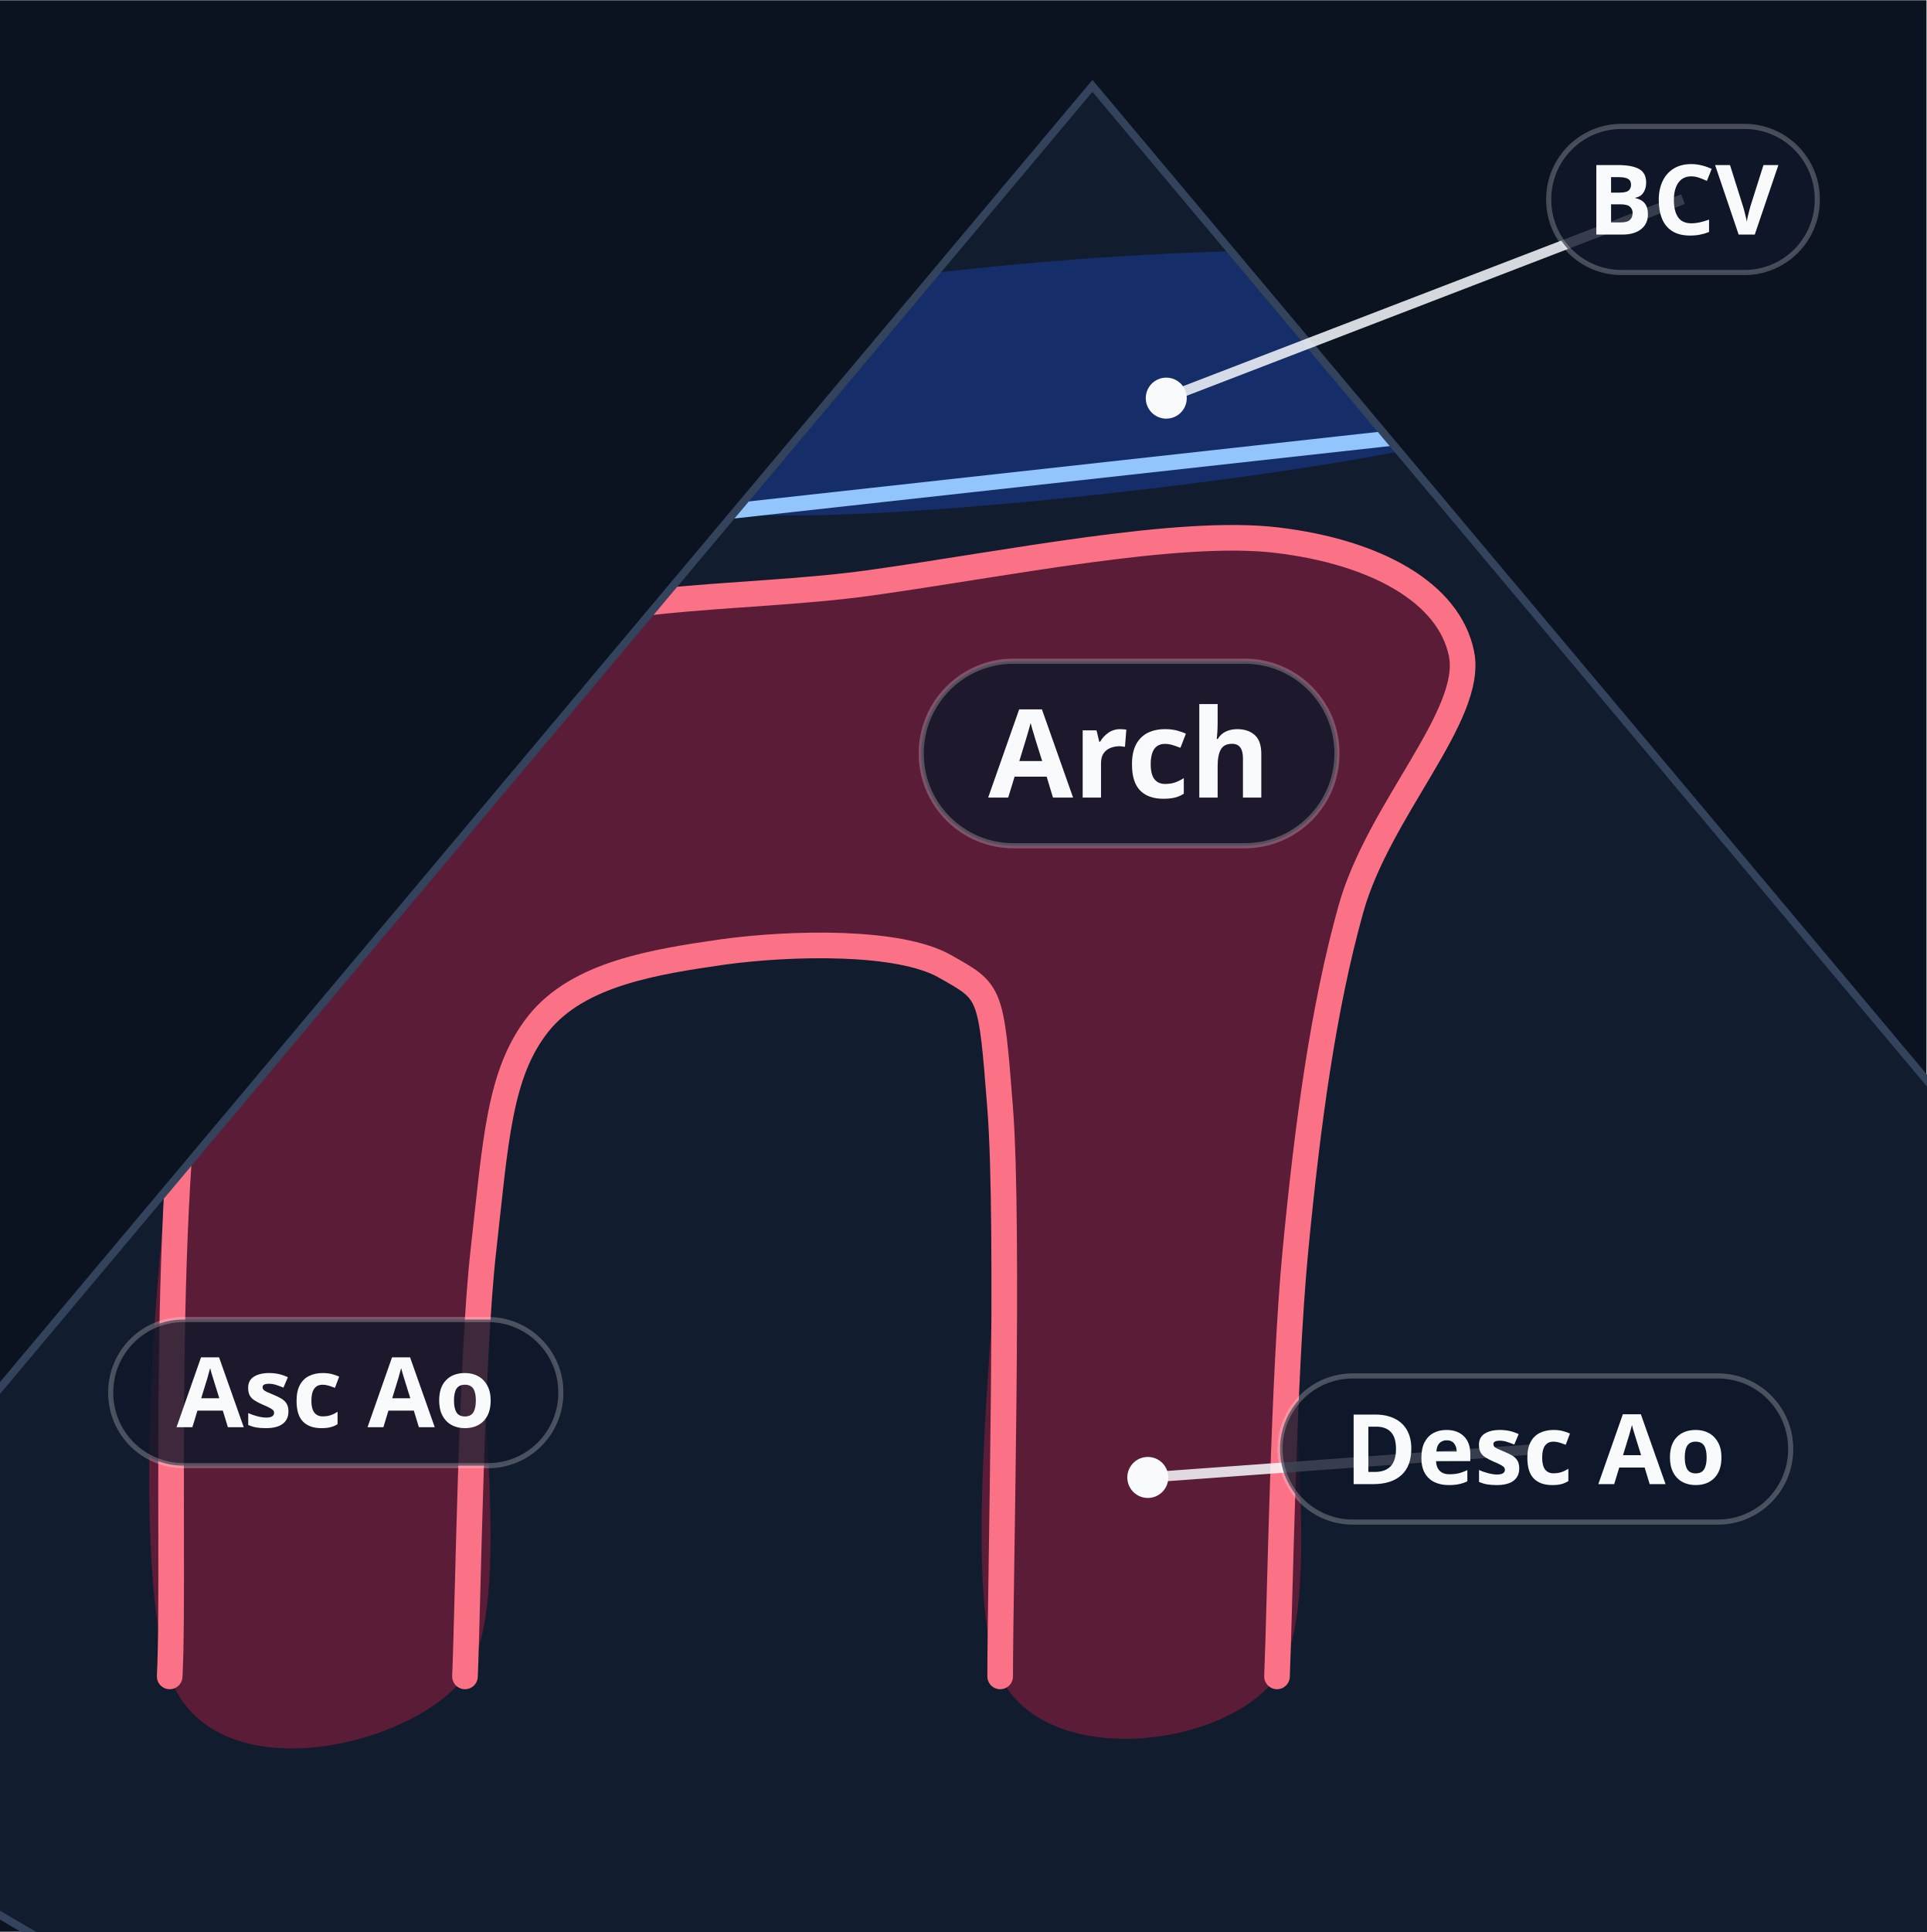
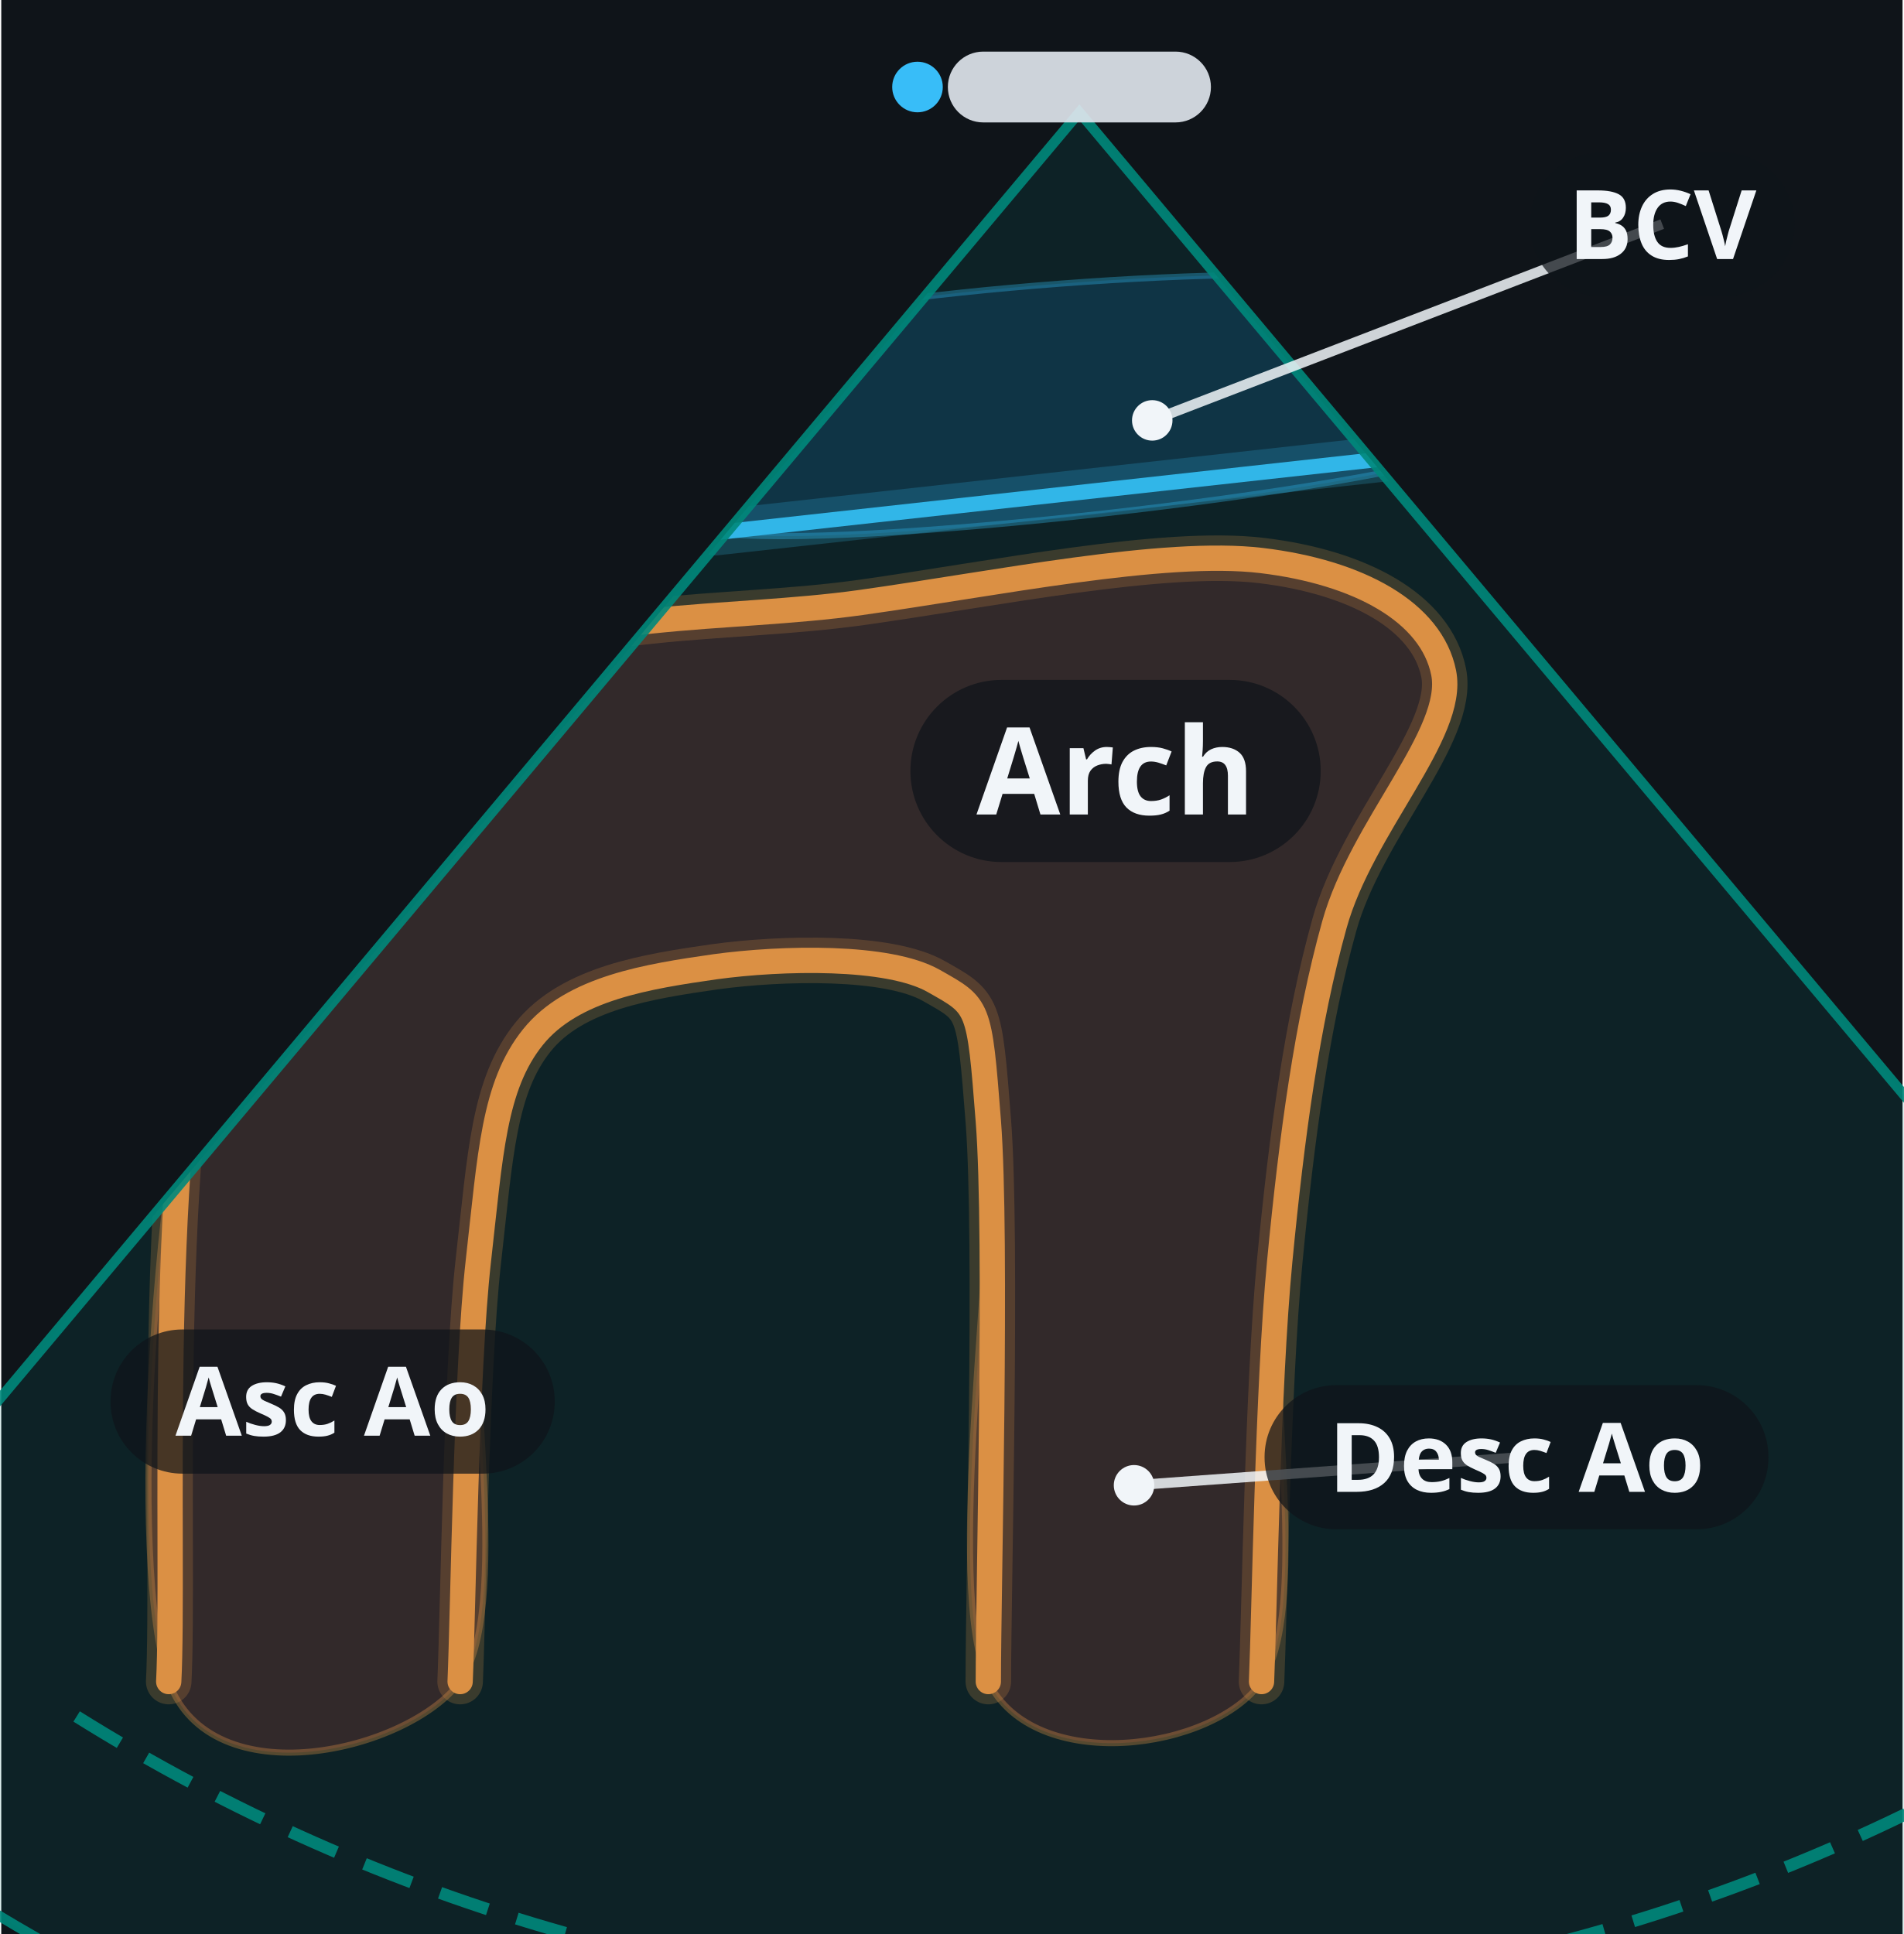
- <svg xmlns="http://www.w3.org/2000/svg" width="376" height="377" viewBox="146.9 5.5 375.8 376.7">
+ <svg xmlns="http://www.w3.org/2000/svg" width="376" height="382" viewBox="146.9 0.0 375.8 382.3">
  <defs>
    <clipPath id="sector">
      <path d="M 360.0 22.2 L 92.9 340.5 A 415.5 415.5 0 0 0 627.1 340.5 Z" />
    </clipPath>
  </defs>
-   <rect x="146.9" y="5.5" width="375.8" height="376.7" fill="#0B1220" />
-   <path d="M 360.0 22.2 L 92.9 340.5 A 415.5 415.5 0 0 0 627.1 340.5 Z" fill="#111C2E" />
+   <rect x="146.9" y="0.0" width="375.8" height="382.3" fill="#0F1419" />
  <g clip-path="url(#sector)">
-     <path d="M 288.0 66.5 C 309.6 58.2 392.4 51.7 417.6 55.4 C 442.8 59.1 460.8 80.3 439.2 88.6 C 417.6 97.0 313.2 109.0 288.0 105.3 C 262.8 101.6 266.4 74.8 288.0 66.5 Z" fill="#1D4ED8" fill-opacity="0.35" />
-     <path d="M 180.0 332.4 C 171.6 309.3 177.6 227.1 187.2 193.9 C 196.8 160.7 216.0 145.4 237.6 133.0 C 259.2 120.5 290.4 122.8 316.8 119.1 C 343.2 115.4 376.8 108.5 396.0 110.8 C 415.2 113.1 429.6 121.0 432.0 133.0 C 434.4 145.0 415.8 163.4 410.4 182.8 C 405.0 202.2 402.0 224.4 399.6 249.3 C 397.2 274.2 405.6 318.5 396.0 332.4 C 386.4 346.2 351.0 350.9 342.0 332.4 C 333.0 313.9 343.8 244.7 342.0 221.6 C 340.2 198.5 340.2 199.0 331.2 193.9 C 322.2 188.8 301.2 189.3 288.0 191.1 C 274.8 193.0 259.8 195.3 252.0 205.0 C 244.2 214.7 243.6 228.1 241.2 249.3 C 238.8 270.5 247.8 318.5 237.6 332.4 C 227.4 346.2 188.4 355.5 180.0 332.4 Z" fill="#E11D48" fill-opacity="0.35" />
-     <path d="M 180.0 332.4 C 181.2 309.3 177.6 227.1 187.2 193.9 C 196.8 160.7 216.0 145.4 237.6 133.0 C 259.2 120.5 290.4 122.8 316.8 119.1 C 343.2 115.4 376.8 108.5 396.0 110.8 C 415.2 113.1 429.6 121.0 432.0 133.0 C 434.4 145.0 415.8 163.4 410.4 182.8 C 405.0 202.2 402.0 224.4 399.6 249.3 C 397.2 274.2 396.6 318.5 396.0 332.4" fill="none" stroke="#FB7185" stroke-width="5" stroke-linecap="round" />
-     <path d="M 237.6 332.4 C 238.2 318.5 238.8 270.5 241.2 249.3 C 243.6 228.1 244.2 214.7 252.0 205.0 C 259.8 195.3 274.8 193.0 288.0 191.1 C 301.2 189.3 322.2 188.8 331.2 193.9 C 340.2 199.0 340.2 198.5 342.0 221.6 C 343.8 244.7 342.0 313.9 342.0 332.4" fill="none" stroke="#FB7185" stroke-width="5" stroke-linecap="round" />
-     <path d="M 288.0 105.3 L 439.2 88.6" fill="none" stroke="#93C5FD" stroke-width="3" stroke-linecap="round" />
+     <path d="M 288.0 66.5 C 309.6 58.2 392.4 51.7 417.6 55.4 C 442.8 59.1 460.8 80.3 439.2 88.6 C 417.6 97.0 313.2 109.0 288.0 105.3 C 262.8 101.6 266.4 74.8 288.0 66.5 Z" fill="#1E88E5" fill-opacity="0.18" stroke="#38BDF8" stroke-opacity="0.35" stroke-width="1.2" />
+     <path d="M 180.0 332.4 C 171.6 309.3 177.6 227.1 187.2 193.9 C 196.8 160.7 216.0 145.4 237.6 133.0 C 259.2 120.5 290.4 122.8 316.8 119.1 C 343.2 115.4 376.8 108.5 396.0 110.8 C 415.2 113.1 429.6 121.0 432.0 133.0 C 434.4 145.0 415.8 163.4 410.4 182.8 C 405.0 202.2 402.0 224.4 399.6 249.3 C 397.2 274.2 405.6 318.5 396.0 332.4 C 386.4 346.2 351.0 350.9 342.0 332.4 C 333.0 313.9 343.8 244.7 342.0 221.6 C 340.2 198.5 340.2 199.0 331.2 193.9 C 322.2 188.8 301.2 189.3 288.0 191.1 C 274.8 193.0 259.8 195.3 252.0 205.0 C 244.2 214.7 243.6 228.1 241.2 249.3 C 238.8 270.5 247.8 318.5 237.6 332.4 C 227.4 346.2 188.4 355.5 180.0 332.4 Z" fill="#E53935" fill-opacity="0.2" stroke="#FB923C" stroke-opacity="0.35" stroke-width="1.2" />
+     <path d="M 180.0 332.4 C 181.2 309.3 177.6 227.1 187.2 193.9 C 196.8 160.7 216.0 145.4 237.6 133.0 C 259.2 120.5 290.4 122.8 316.8 119.1 C 343.2 115.4 376.8 108.5 396.0 110.8 C 415.2 113.1 429.6 121.0 432.0 133.0 C 434.4 145.0 415.8 163.4 410.4 182.8 C 405.0 202.2 402.0 224.4 399.6 249.3 C 397.2 274.2 396.6 318.5 396.0 332.4" fill="none" fill-opacity="0.0" stroke="#FB923C" stroke-opacity="0.22" stroke-width="9.0" stroke-linejoin="round" stroke-linecap="round" />
+     <path d="M 180.0 332.4 C 181.2 309.3 177.6 227.1 187.2 193.9 C 196.8 160.7 216.0 145.4 237.6 133.0 C 259.2 120.5 290.4 122.8 316.8 119.1 C 343.2 115.4 376.8 108.5 396.0 110.8 C 415.2 113.1 429.6 121.0 432.0 133.0 C 434.4 145.0 415.8 163.4 410.4 182.8 C 405.0 202.2 402.0 224.4 399.6 249.3 C 397.2 274.2 396.6 318.5 396.0 332.4" fill="none" stroke="#FB923C" stroke-width="5" stroke-linejoin="round" stroke-linecap="round" />
+     <path d="M 237.6 332.4 C 238.2 318.5 238.8 270.5 241.2 249.3 C 243.6 228.1 244.2 214.7 252.0 205.0 C 259.8 195.3 274.8 193.0 288.0 191.1 C 301.2 189.3 322.2 188.8 331.2 193.9 C 340.2 199.0 340.2 198.5 342.0 221.6 C 343.8 244.7 342.0 313.9 342.0 332.4" fill="none" fill-opacity="0.0" stroke="#FB923C" stroke-opacity="0.22" stroke-width="9.0" stroke-linejoin="round" stroke-linecap="round" />
+     <path d="M 237.6 332.4 C 238.2 318.5 238.8 270.5 241.2 249.3 C 243.6 228.1 244.2 214.7 252.0 205.0 C 259.8 195.3 274.8 193.0 288.0 191.1 C 301.2 189.3 322.2 188.8 331.2 193.9 C 340.2 199.0 340.2 198.5 342.0 221.6 C 343.8 244.7 342.0 313.9 342.0 332.4" fill="none" stroke="#FB923C" stroke-width="5" stroke-linejoin="round" stroke-linecap="round" />
+     <path d="M 288.0 105.3 L 439.2 88.6" fill="none" fill-opacity="0.0" stroke="#38BDF8" stroke-opacity="0.22" stroke-width="9.0" stroke-linejoin="round" stroke-linecap="round" />
+     <path d="M 288.0 105.3 L 439.2 88.6" fill="none" stroke="#38BDF8" stroke-width="3" stroke-linejoin="round" stroke-linecap="round" />
  </g>
-   <path d="M 360.0 22.2 L 92.9 340.5 A 415.5 415.5 0 0 0 627.1 340.5 Z" fill="none" stroke="#33435C" stroke-width="1.5" />
-   <path d="M 475.2 44.3 L 374.4 83.1" stroke="#F8FAFC" stroke-opacity="0.85" stroke-width="2" fill="none" />
-   <circle cx="374.4" cy="83.1" r="4" fill="#F8FAFC" />
-   <path d="M 446.4 288.1 L 370.8 293.6" stroke="#F8FAFC" stroke-opacity="0.85" stroke-width="2" fill="none" />
-   <circle cx="370.8" cy="293.6" r="4" fill="#F8FAFC" />
-   <rect x="449.0" y="30.1" width="52.4" height="28.5" rx="14.2" fill="#0F172A" fill-opacity="0.8" stroke="#F8FAFC" stroke-opacity="0.25" stroke-width="1" />
-   <text x="475.2" y="51.2" font-family="sans-serif" font-weight="700" font-size="19" fill="#F8FAFC" text-anchor="middle">BCV</text>
-   <rect x="326.6" y="134.4" width="81.1" height="36.0" rx="18.0" fill="#0F172A" fill-opacity="0.8" stroke="#F8FAFC" stroke-opacity="0.25" stroke-width="1" />
-   <text x="367.2" y="161.0" font-family="sans-serif" font-weight="700" font-size="24" fill="#F8FAFC" text-anchor="middle">Arch</text>
-   <rect x="168.5" y="262.8" width="87.8" height="28.5" rx="14.2" fill="#0F172A" fill-opacity="0.8" stroke="#F8FAFC" stroke-opacity="0.25" stroke-width="1" />
-   <text x="212.4" y="283.8" font-family="sans-serif" font-weight="700" font-size="19" fill="#F8FAFC" text-anchor="middle">Asc Ao</text>
-   <rect x="396.6" y="273.8" width="99.6" height="28.5" rx="14.2" fill="#0F172A" fill-opacity="0.8" stroke="#F8FAFC" stroke-opacity="0.25" stroke-width="1" />
-   <text x="446.4" y="294.9" font-family="sans-serif" font-weight="700" font-size="19" fill="#F8FAFC" text-anchor="middle">Desc Ao</text>
+   <path d="M 360.0 22.2 L 92.9 340.5 A 415.5 415.5 0 0 0 627.1 340.5 Z" fill="#00897B" fill-opacity="0.13" stroke="#00897B" stroke-opacity="0.9" stroke-width="2" />
+   <path d="M 161.8 339.3 A 373.9 373.9 0 0 0 558.2 339.3" fill="none" stroke="#00897B" stroke-opacity="0.9" stroke-width="2.4" stroke-dasharray="10 6" />
+   <path d="M 552.3 350.7 L 558.2 339.3 L 545.3 339.5" fill="none" stroke="#26A69A" stroke-width="2.6" stroke-linecap="round" stroke-linejoin="round" />
+   <rect x="334.0" y="10.2" width="52" height="14" rx="7" fill="#E2E8F0" fill-opacity="0.9" />
+   <circle cx="328.0" cy="17.2" r="5" fill="#38BDF8" />
+   <path d="M 475.2 44.3 L 374.4 83.1" stroke="#F1F5F9" stroke-opacity="0.85" stroke-width="2" fill="none" />
+   <circle cx="374.4" cy="83.1" r="4" fill="#F1F5F9" />
+   <path d="M 446.4 288.1 L 370.8 293.6" stroke="#F1F5F9" stroke-opacity="0.85" stroke-width="2" fill="none" />
+   <circle cx="370.8" cy="293.6" r="4" fill="#F1F5F9" />
+   <rect x="449.0" y="30.1" width="52.4" height="28.5" rx="14.2" fill="#0F1419" fill-opacity="0.72" />
+   <text x="475.2" y="51.2" font-family="sans-serif" font-weight="700" font-size="19" fill="#F1F5F9" text-anchor="middle">BCV</text>
+   <rect x="326.6" y="134.4" width="81.1" height="36.0" rx="18.0" fill="#0F1419" fill-opacity="0.72" />
+   <text x="367.2" y="161.0" font-family="sans-serif" font-weight="700" font-size="24" fill="#F1F5F9" text-anchor="middle">Arch</text>
+   <rect x="168.5" y="262.8" width="87.8" height="28.5" rx="14.2" fill="#0F1419" fill-opacity="0.72" />
+   <text x="212.4" y="283.8" font-family="sans-serif" font-weight="700" font-size="19" fill="#F1F5F9" text-anchor="middle">Asc Ao</text>
+   <rect x="396.6" y="273.8" width="99.6" height="28.5" rx="14.2" fill="#0F1419" fill-opacity="0.72" />
+   <text x="446.4" y="294.9" font-family="sans-serif" font-weight="700" font-size="19" fill="#F1F5F9" text-anchor="middle">Desc Ao</text>
</svg>
